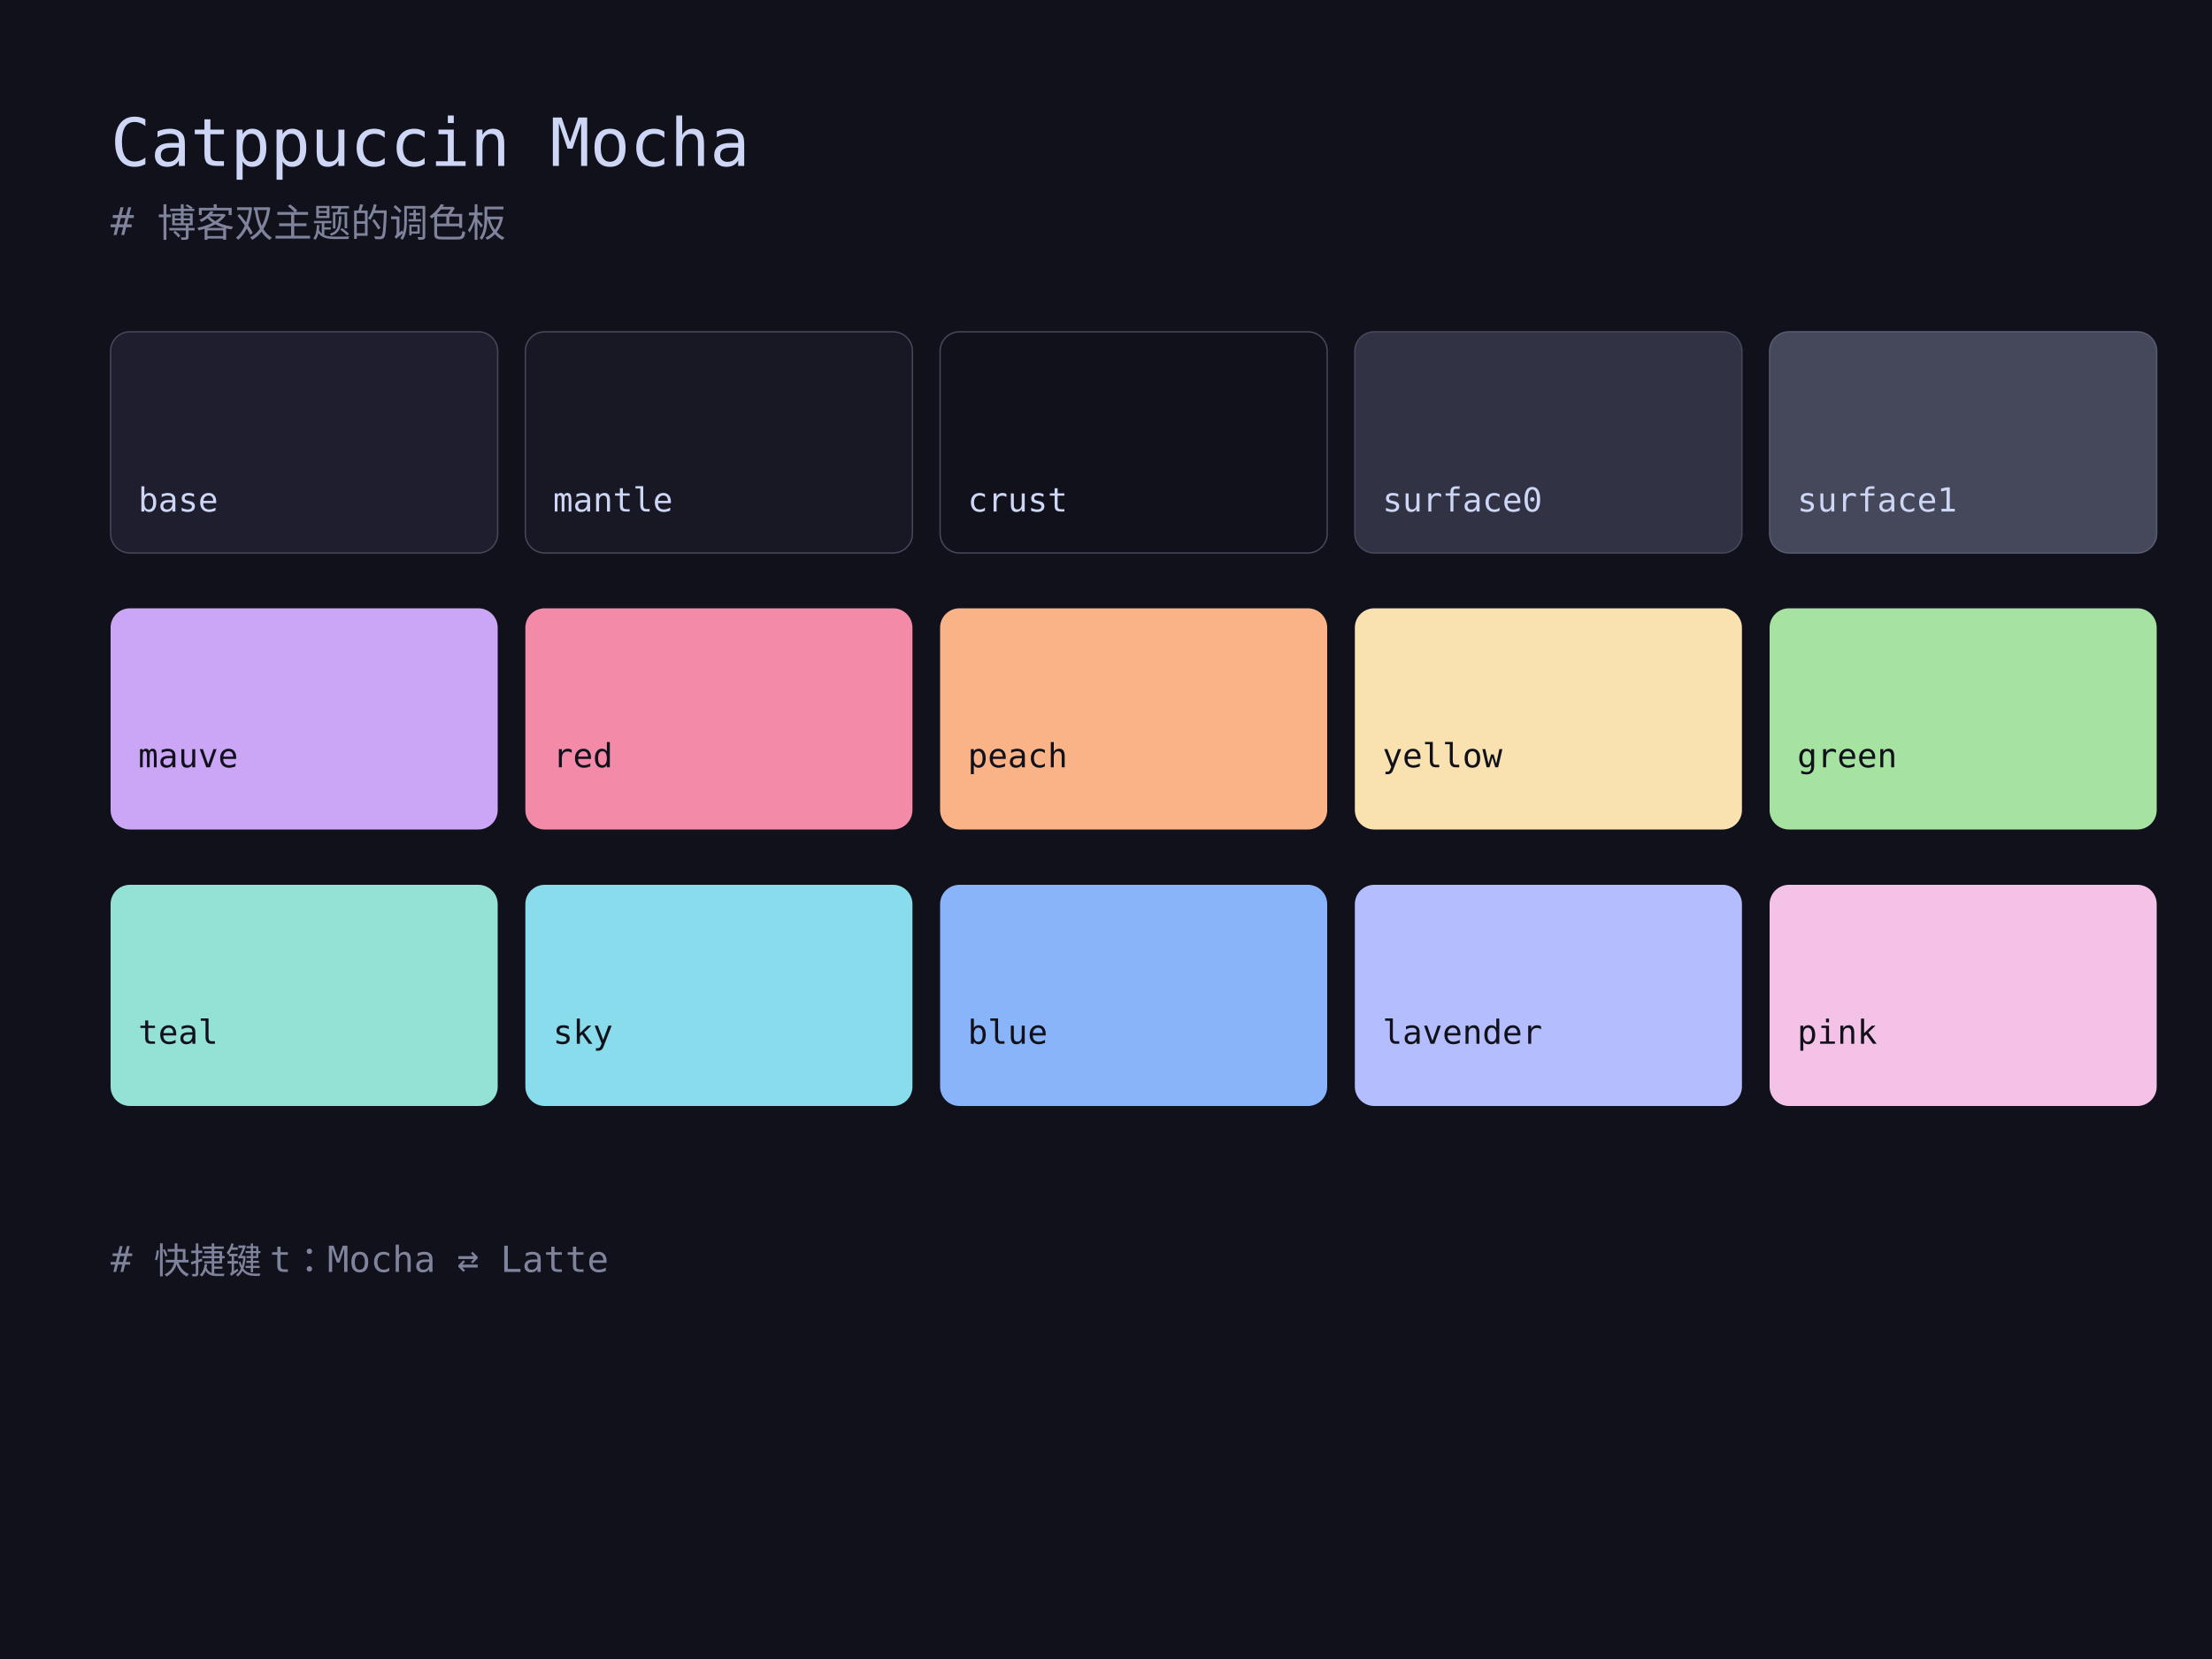
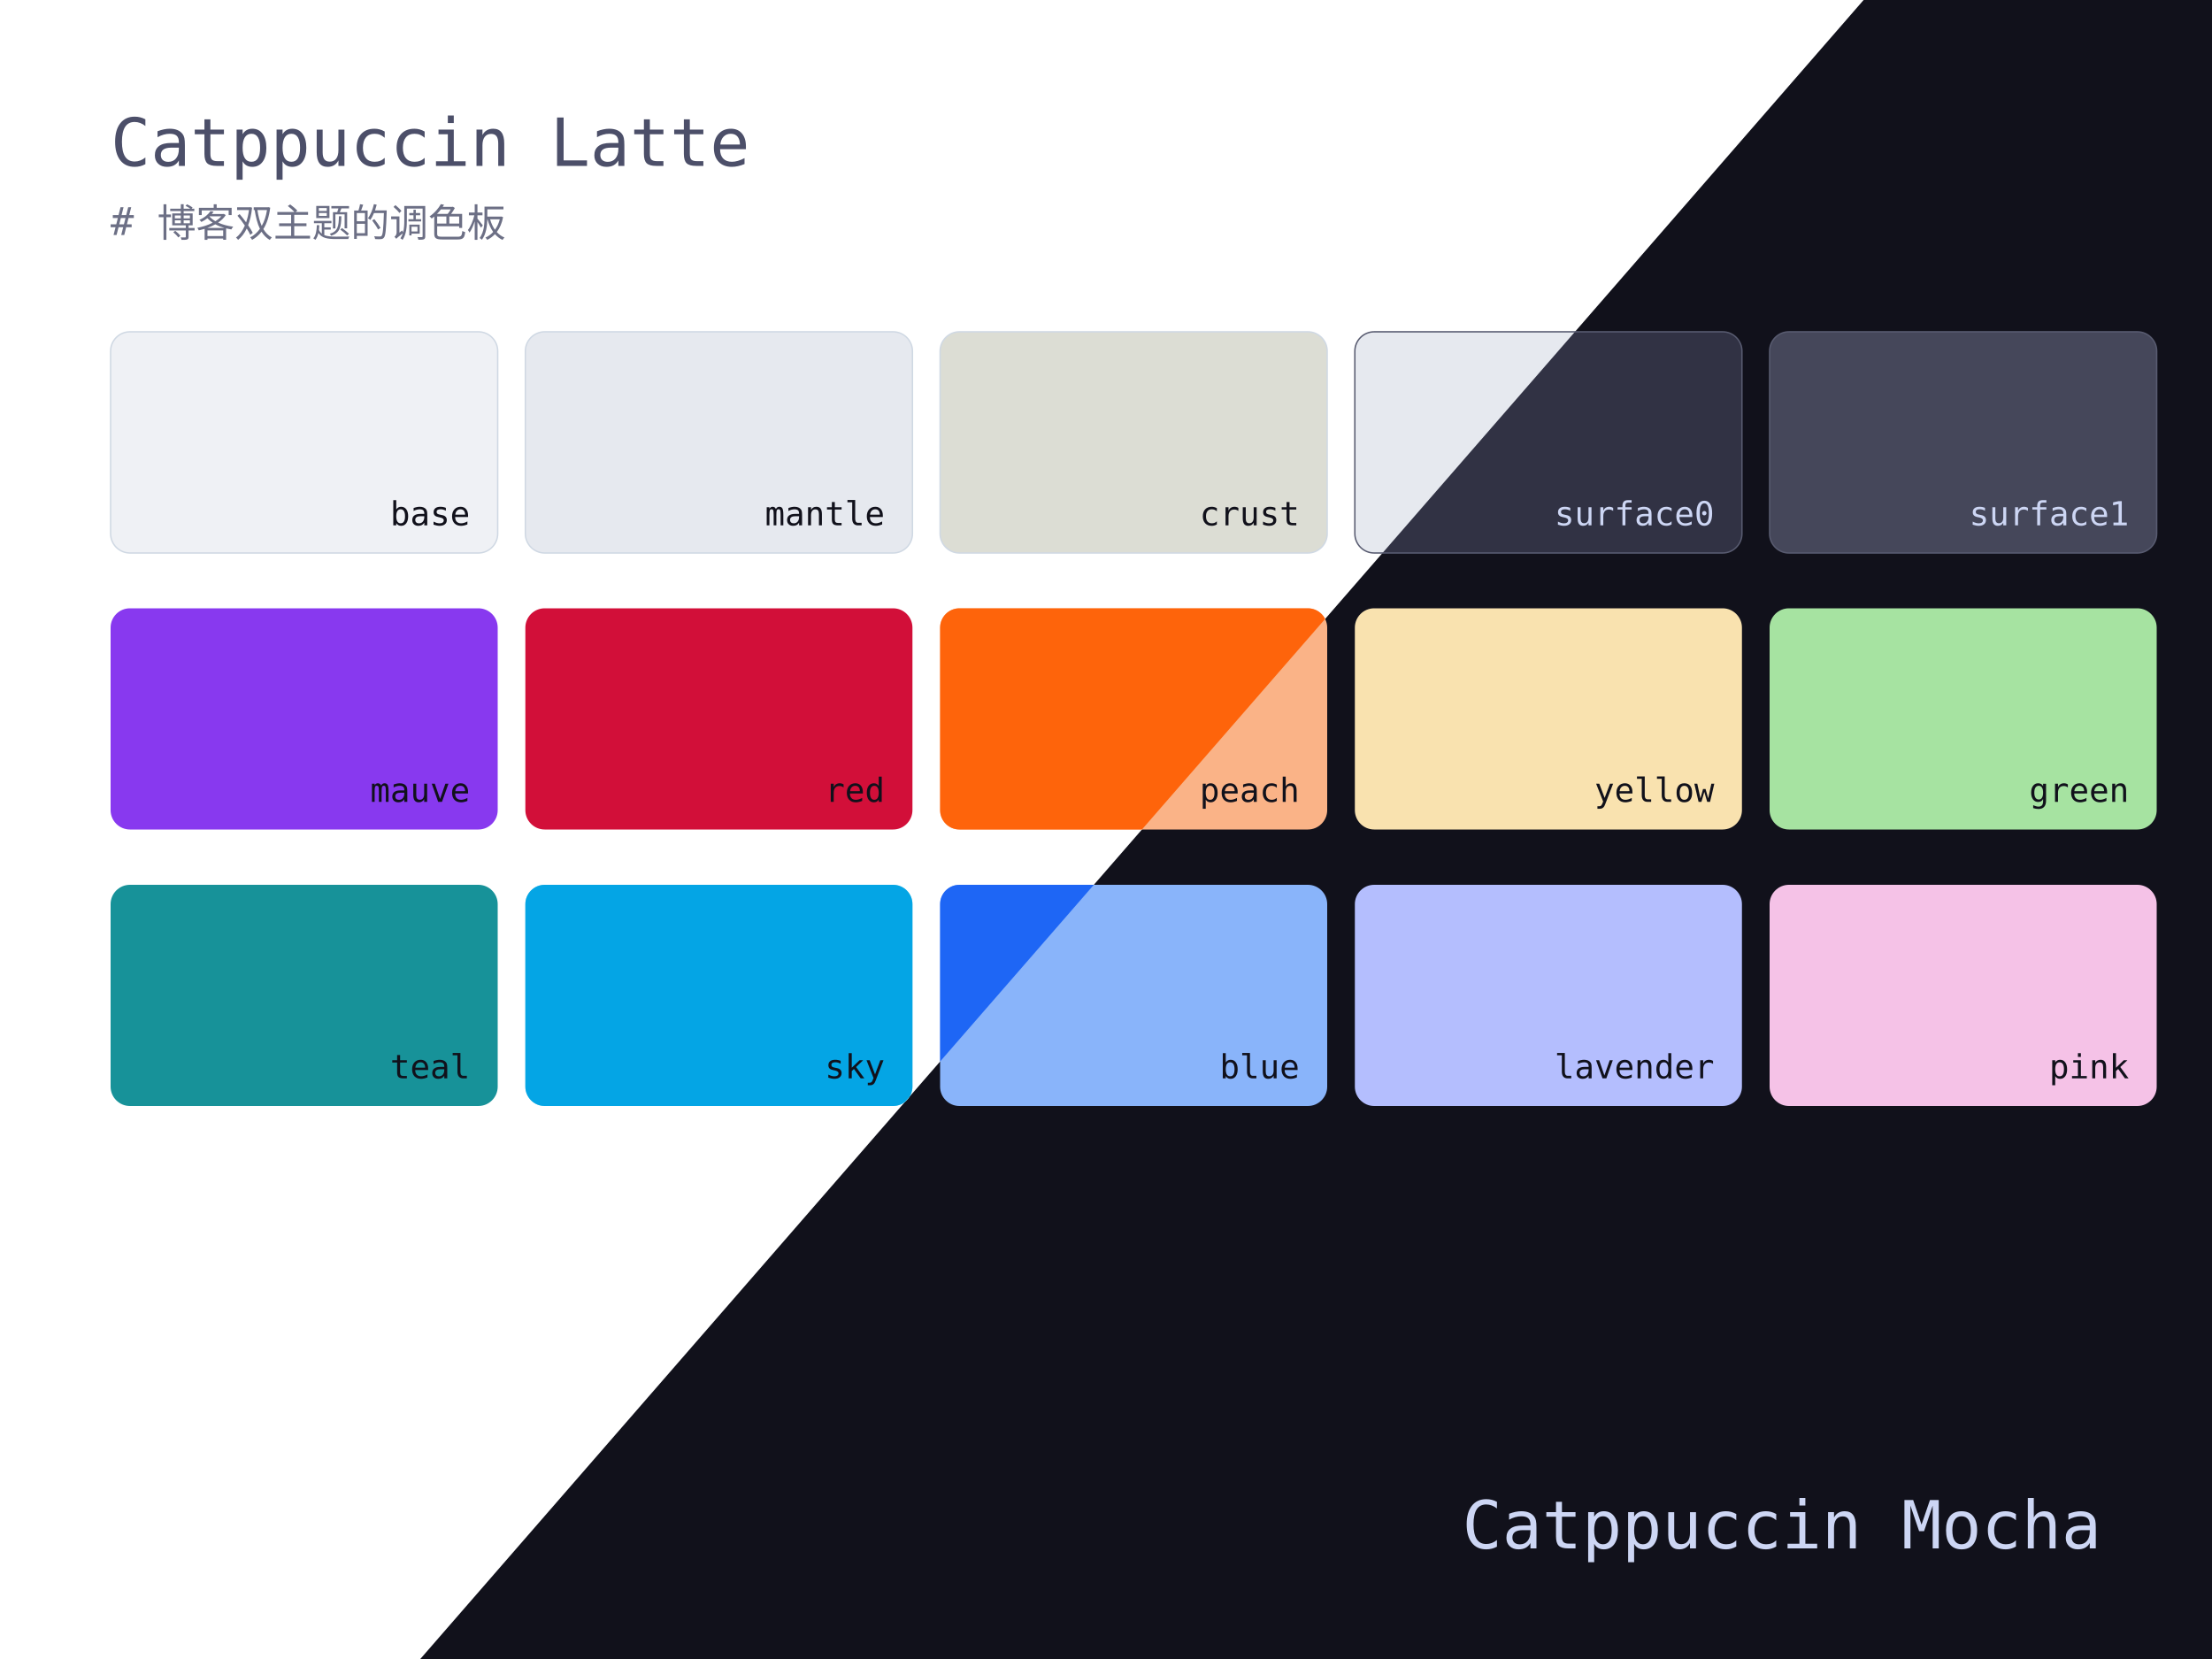
- <svg xmlns="http://www.w3.org/2000/svg" viewBox="0 0 1600 1200" role="img" aria-label="配色卡">
+ <svg xmlns="http://www.w3.org/2000/svg" viewBox="0 0 1600 1200" role="img" aria-label="Catppuccin 双主题配色卡">
+   <defs>
+     <clipPath id="left-of-slash">
+       <polygon points="0,0 1348,0 304,1200 0,1200" />
+     </clipPath>
+   </defs>
  <rect width="1600" height="1200" fill="#11111b" />
-   <text x="80" y="120" font-family="monospace" font-size="48" fill="#cdd6f4">Catppuccin Mocha</text>
-   <text x="80" y="170" font-family="monospace" font-size="28" fill="#7f849c"># 博客双主题的调色板</text>
+   <polygon points="0,0 1348,0 304,1200 0,1200" fill="#ffffff" />
+   <text x="80" y="120" font-family="monospace" font-size="48" fill="#4c4f69">Catppuccin Latte</text>
+   <text x="80" y="170" font-family="monospace" font-size="28" fill="#6c6f85"># 博客双主题的调色板</text>
+   <text x="1520" y="1120" text-anchor="end" font-family="monospace" font-size="48" fill="#cdd6f4">Catppuccin Mocha</text>
  <g font-family="monospace" font-size="26">
-     <rect x="80" y="240" width="280" height="160" rx="14" fill="#1e1e2e" stroke="#45475a" />
-     <rect x="380" y="240" width="280" height="160" rx="14" fill="#181825" stroke="#45475a" />
-     <rect x="680" y="240" width="280" height="160" rx="14" fill="#11111b" stroke="#45475a" />
-     <rect x="980" y="240" width="280" height="160" rx="14" fill="#313244" stroke="#45475a" />
+     <rect x="80" y="240" width="280" height="160" rx="14" fill="#eff1f5" stroke="#cfd8e3" />
+     <rect x="380" y="240" width="280" height="160" rx="14" fill="#e6e9ef" stroke="#cfd8e3" />
+     <rect x="680" y="240" width="280" height="160" rx="14" fill="#dcddd4" stroke="#cfd8e3" />
+     <rect x="980" y="240" width="280" height="160" rx="14" fill="#313244" />
+     <rect x="980" y="240" width="280" height="160" rx="14" fill="#e6e9ef" clip-path="url(#left-of-slash)" />
+     <rect x="980" y="240" width="280" height="160" rx="14" fill="none" stroke="#585b70" />
    <rect x="1280" y="240" width="280" height="160" rx="14" fill="#45475a" stroke="#585b70" />
-     <rect x="80" y="440" width="280" height="160" rx="14" fill="#cba6f7" />
-     <rect x="380" y="440" width="280" height="160" rx="14" fill="#f38ba8" />
+     <rect x="80" y="440" width="280" height="160" rx="14" fill="#8839ef" />
+     <rect x="380" y="440" width="280" height="160" rx="14" fill="#d20f39" />
    <rect x="680" y="440" width="280" height="160" rx="14" fill="#fab387" />
+     <rect x="680" y="440" width="280" height="160" rx="14" fill="#fe640b" clip-path="url(#left-of-slash)" />
    <rect x="980" y="440" width="280" height="160" rx="14" fill="#f9e2af" />
    <rect x="1280" y="440" width="280" height="160" rx="14" fill="#a6e3a1" />
-     <rect x="80" y="640" width="280" height="160" rx="14" fill="#94e2d5" />
+     <rect x="80" y="640" width="280" height="160" rx="14" fill="#179299" />
    <rect x="380" y="640" width="280" height="160" rx="14" fill="#89dceb" />
+     <rect x="380" y="640" width="280" height="160" rx="14" fill="#04a5e5" clip-path="url(#left-of-slash)" />
    <rect x="680" y="640" width="280" height="160" rx="14" fill="#89b4fa" />
+     <rect x="680" y="640" width="280" height="160" rx="14" fill="#1e66f5" clip-path="url(#left-of-slash)" />
    <rect x="980" y="640" width="280" height="160" rx="14" fill="#b4befe" />
    <rect x="1280" y="640" width="280" height="160" rx="14" fill="#f5c2e7" />
  </g>
-   <g font-family="monospace" font-size="24" fill="#11111b">
-     <text x="100" y="555">mauve</text>
-     <text x="400" y="555">red</text>
-     <text x="700" y="555">peach</text>
-     <text x="1000" y="555">yellow</text>
-     <text x="1300" y="555">green</text>
-     <text x="100" y="755">teal</text>
-     <text x="400" y="755">sky</text>
-     <text x="700" y="755">blue</text>
-     <text x="1000" y="755">lavender</text>
-     <text x="1300" y="755">pink</text>
+   <g font-family="monospace" font-size="24" fill="#11111b" text-anchor="end">
+     <text x="340" y="380">base</text>
+     <text x="640" y="380">mantle</text>
+     <text x="940" y="380">crust</text>
+     <text x="340" y="580">mauve</text>
+     <text x="640" y="580">red</text>
+     <text x="940" y="580">peach</text>
+     <text x="1240" y="580">yellow</text>
+     <text x="1540" y="580">green</text>
+     <text x="340" y="780">teal</text>
+     <text x="640" y="780">sky</text>
+     <text x="940" y="780">blue</text>
+     <text x="1240" y="780">lavender</text>
+     <text x="1540" y="780">pink</text>
  </g>
-   <g font-family="monospace" font-size="24" fill="#cdd6f4">
-     <text x="100" y="370">base</text>
-     <text x="400" y="370">mantle</text>
-     <text x="700" y="370">crust</text>
-     <text x="1000" y="370">surface0</text>
-     <text x="1300" y="370">surface1</text>
+   <g font-family="monospace" font-size="24" fill="#cdd6f4" text-anchor="end">
+     <text x="1240" y="380">surface0</text>
+     <text x="1540" y="380">surface1</text>
  </g>
-   <text x="80" y="920" font-family="monospace" font-size="26" fill="#7f849c"># 快捷键 t：Mocha ⇄ Latte</text>
+   <line x1="304" y1="1200" x2="1348" y2="0" stroke="none" stroke-width="0" />
</svg>
